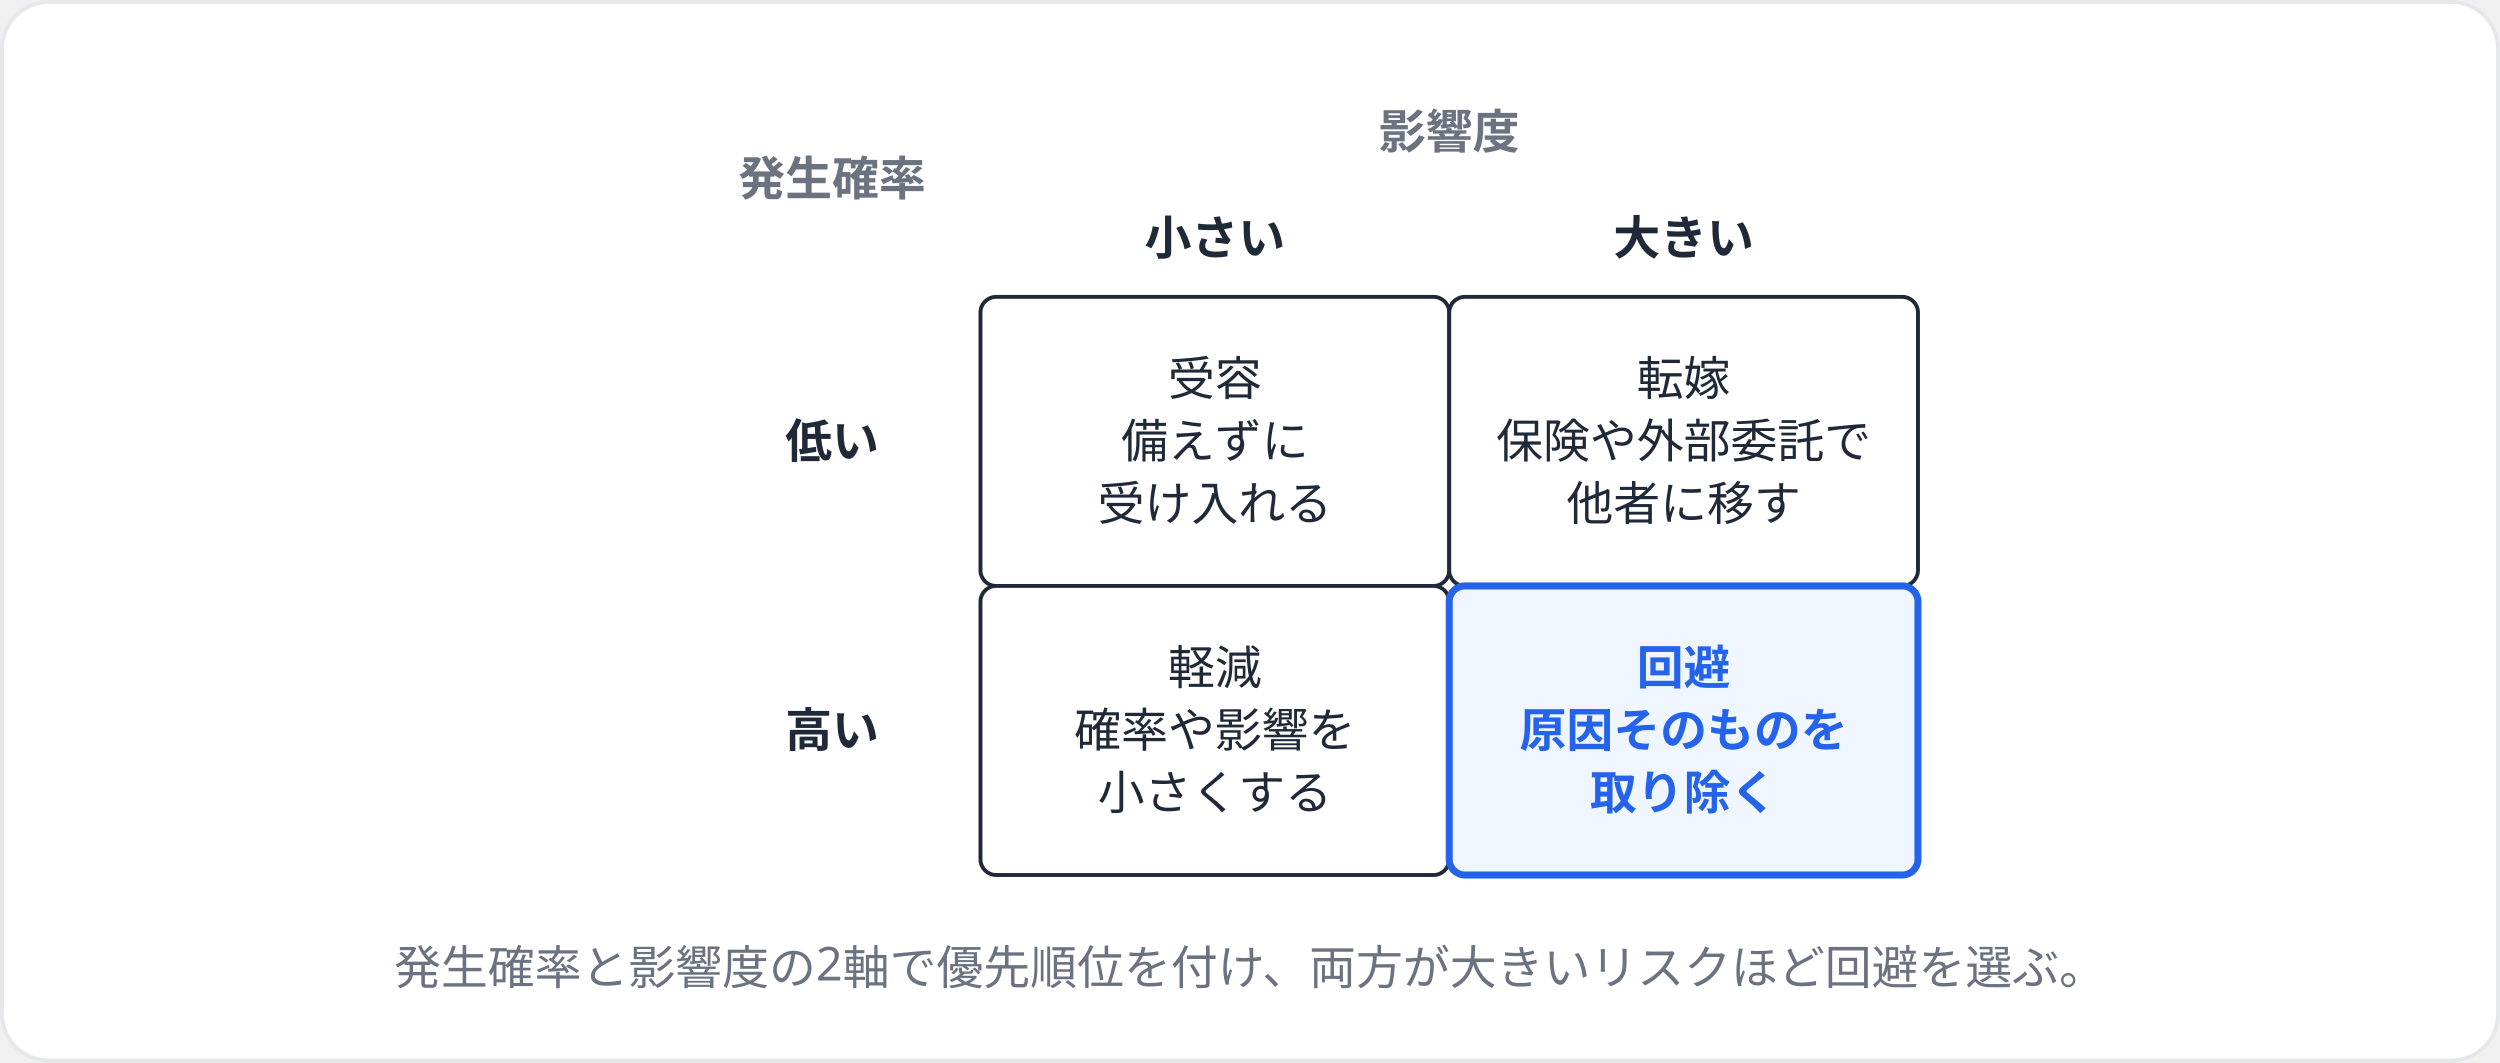
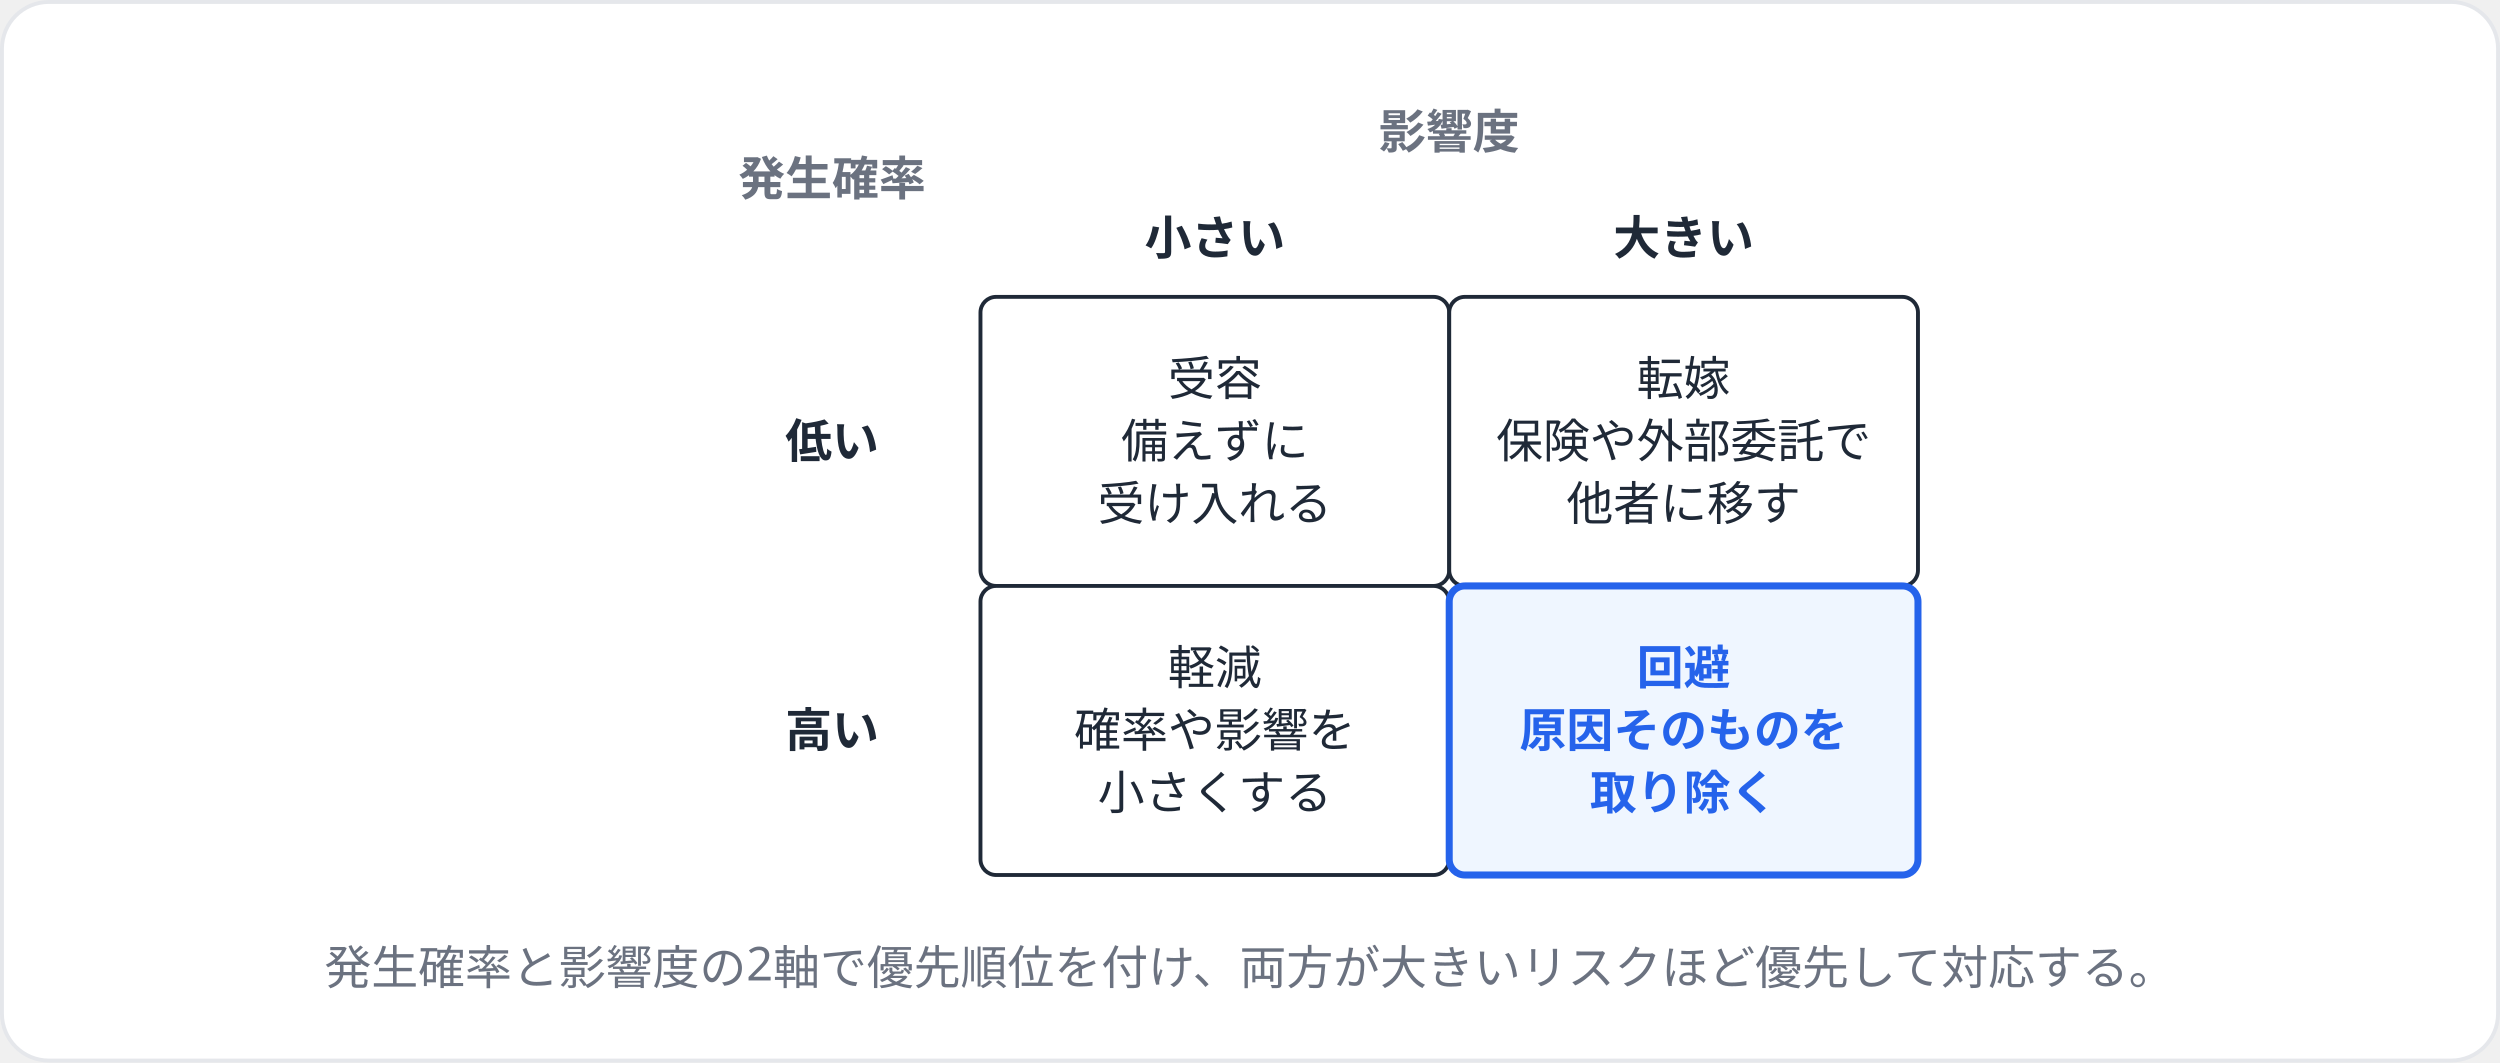
<svg xmlns="http://www.w3.org/2000/svg" width="640" height="272" viewBox="0 0 640 272" role="img">
  <rect x="0.5" y="0.5" width="639" height="271" rx="12" fill="#ffffff" stroke="#e5e7eb" stroke-width="1" />
  <g transform="translate(149 20)">
    <text x="222" y="18" font-family="Hiragino Sans, Hiragino Kaku Gothic ProN, Noto Sans JP, Yu Gothic, Meiryo, sans-serif" font-size="12" fill="#6b7280" text-anchor="middle" font-weight="600">影響度</text>
    <text x="64" y="30" font-family="Hiragino Sans, Hiragino Kaku Gothic ProN, Noto Sans JP, Yu Gothic, Meiryo, sans-serif" font-size="12" fill="#6b7280" text-anchor="middle" font-weight="600">発生確率</text>
    <text x="162" y="45.2" font-family="Hiragino Sans, Hiragino Kaku Gothic ProN, Noto Sans JP, Yu Gothic, Meiryo, sans-serif" font-size="12" fill="#1f2937" text-anchor="middle" font-weight="600">小さい</text>
    <text x="282" y="45.2" font-family="Hiragino Sans, Hiragino Kaku Gothic ProN, Noto Sans JP, Yu Gothic, Meiryo, sans-serif" font-size="12" fill="#1f2937" text-anchor="middle" font-weight="600">大きい</text>
    <text x="64" y="97.2" font-family="Hiragino Sans, Hiragino Kaku Gothic ProN, Noto Sans JP, Yu Gothic, Meiryo, sans-serif" font-size="12" fill="#1f2937" text-anchor="middle" font-weight="600">低い</text>
    <text x="64" y="171.2" font-family="Hiragino Sans, Hiragino Kaku Gothic ProN, Noto Sans JP, Yu Gothic, Meiryo, sans-serif" font-size="12" fill="#1f2937" text-anchor="middle" font-weight="600">高い</text>
    <rect x="102" y="56" width="120" height="74" rx="4" fill="#ffffff" stroke="#1f2937" stroke-width="1" />
    <text x="162" y="81.2" font-family="Hiragino Sans, Hiragino Kaku Gothic ProN, Noto Sans JP, Yu Gothic, Meiryo, sans-serif" font-size="12" fill="#1f2937" text-anchor="middle">受容</text>
    <text x="162" y="97.2" font-family="Hiragino Sans, Hiragino Kaku Gothic ProN, Noto Sans JP, Yu Gothic, Meiryo, sans-serif" font-size="12" fill="#1f2937" text-anchor="middle">備えずに</text>
    <text x="162" y="113.2" font-family="Hiragino Sans, Hiragino Kaku Gothic ProN, Noto Sans JP, Yu Gothic, Meiryo, sans-serif" font-size="12" fill="#1f2937" text-anchor="middle">受け入れる</text>
    <rect x="222" y="56" width="120" height="74" rx="4" fill="#ffffff" stroke="#1f2937" stroke-width="1" />
    <text x="282" y="81.2" font-family="Hiragino Sans, Hiragino Kaku Gothic ProN, Noto Sans JP, Yu Gothic, Meiryo, sans-serif" font-size="12" fill="#1f2937" text-anchor="middle">転嫁</text>
    <text x="282" y="97.2" font-family="Hiragino Sans, Hiragino Kaku Gothic ProN, Noto Sans JP, Yu Gothic, Meiryo, sans-serif" font-size="12" fill="#1f2937" text-anchor="middle">保険や外部委託で</text>
    <text x="282" y="113.2" font-family="Hiragino Sans, Hiragino Kaku Gothic ProN, Noto Sans JP, Yu Gothic, Meiryo, sans-serif" font-size="12" fill="#1f2937" text-anchor="middle">他者に移す</text>
    <rect x="102" y="130" width="120" height="74" rx="4" fill="#ffffff" stroke="#1f2937" stroke-width="1" />
    <text x="162" y="155.2" font-family="Hiragino Sans, Hiragino Kaku Gothic ProN, Noto Sans JP, Yu Gothic, Meiryo, sans-serif" font-size="12" fill="#1f2937" text-anchor="middle">軽減</text>
    <text x="162" y="171.2" font-family="Hiragino Sans, Hiragino Kaku Gothic ProN, Noto Sans JP, Yu Gothic, Meiryo, sans-serif" font-size="12" fill="#1f2937" text-anchor="middle">確率や影響を</text>
    <text x="162" y="187.2" font-family="Hiragino Sans, Hiragino Kaku Gothic ProN, Noto Sans JP, Yu Gothic, Meiryo, sans-serif" font-size="12" fill="#1f2937" text-anchor="middle">小さくする</text>
    <rect x="222" y="130" width="120" height="74" rx="4" fill="#eff6ff" stroke="#2563eb" stroke-width="1.8" />
    <text x="282" y="155.2" font-family="Hiragino Sans, Hiragino Kaku Gothic ProN, Noto Sans JP, Yu Gothic, Meiryo, sans-serif" font-size="12" fill="#2563eb" text-anchor="middle" font-weight="600">回避</text>
    <text x="282" y="171.2" font-family="Hiragino Sans, Hiragino Kaku Gothic ProN, Noto Sans JP, Yu Gothic, Meiryo, sans-serif" font-size="12" fill="#2563eb" text-anchor="middle" font-weight="600">原因そのものを</text>
    <text x="282" y="187.2" font-family="Hiragino Sans, Hiragino Kaku Gothic ProN, Noto Sans JP, Yu Gothic, Meiryo, sans-serif" font-size="12" fill="#2563eb" text-anchor="middle" font-weight="600">取り除く</text>
  </g>
-   <text x="320" y="252" font-family="Hiragino Sans, Hiragino Kaku Gothic ProN, Noto Sans JP, Yu Gothic, Meiryo, sans-serif" font-size="12" fill="#6b7280" text-anchor="middle">発生確率と影響度の2軸で優先順位を付け、両方が大きいリスクほど回避を選ぶ。</text>
+   <text x="320" y="252" font-family="Hiragino Sans, Hiragino Kaku Gothic ProN, Noto Sans JP, Yu Gothic, Meiryo, sans-serif" font-size="12" fill="#6b7280" text-anchor="middle">発生確率と影響度の2軸で優先順位を付け、両方が大きいリスクほど優先して対応する。</text>
</svg>
